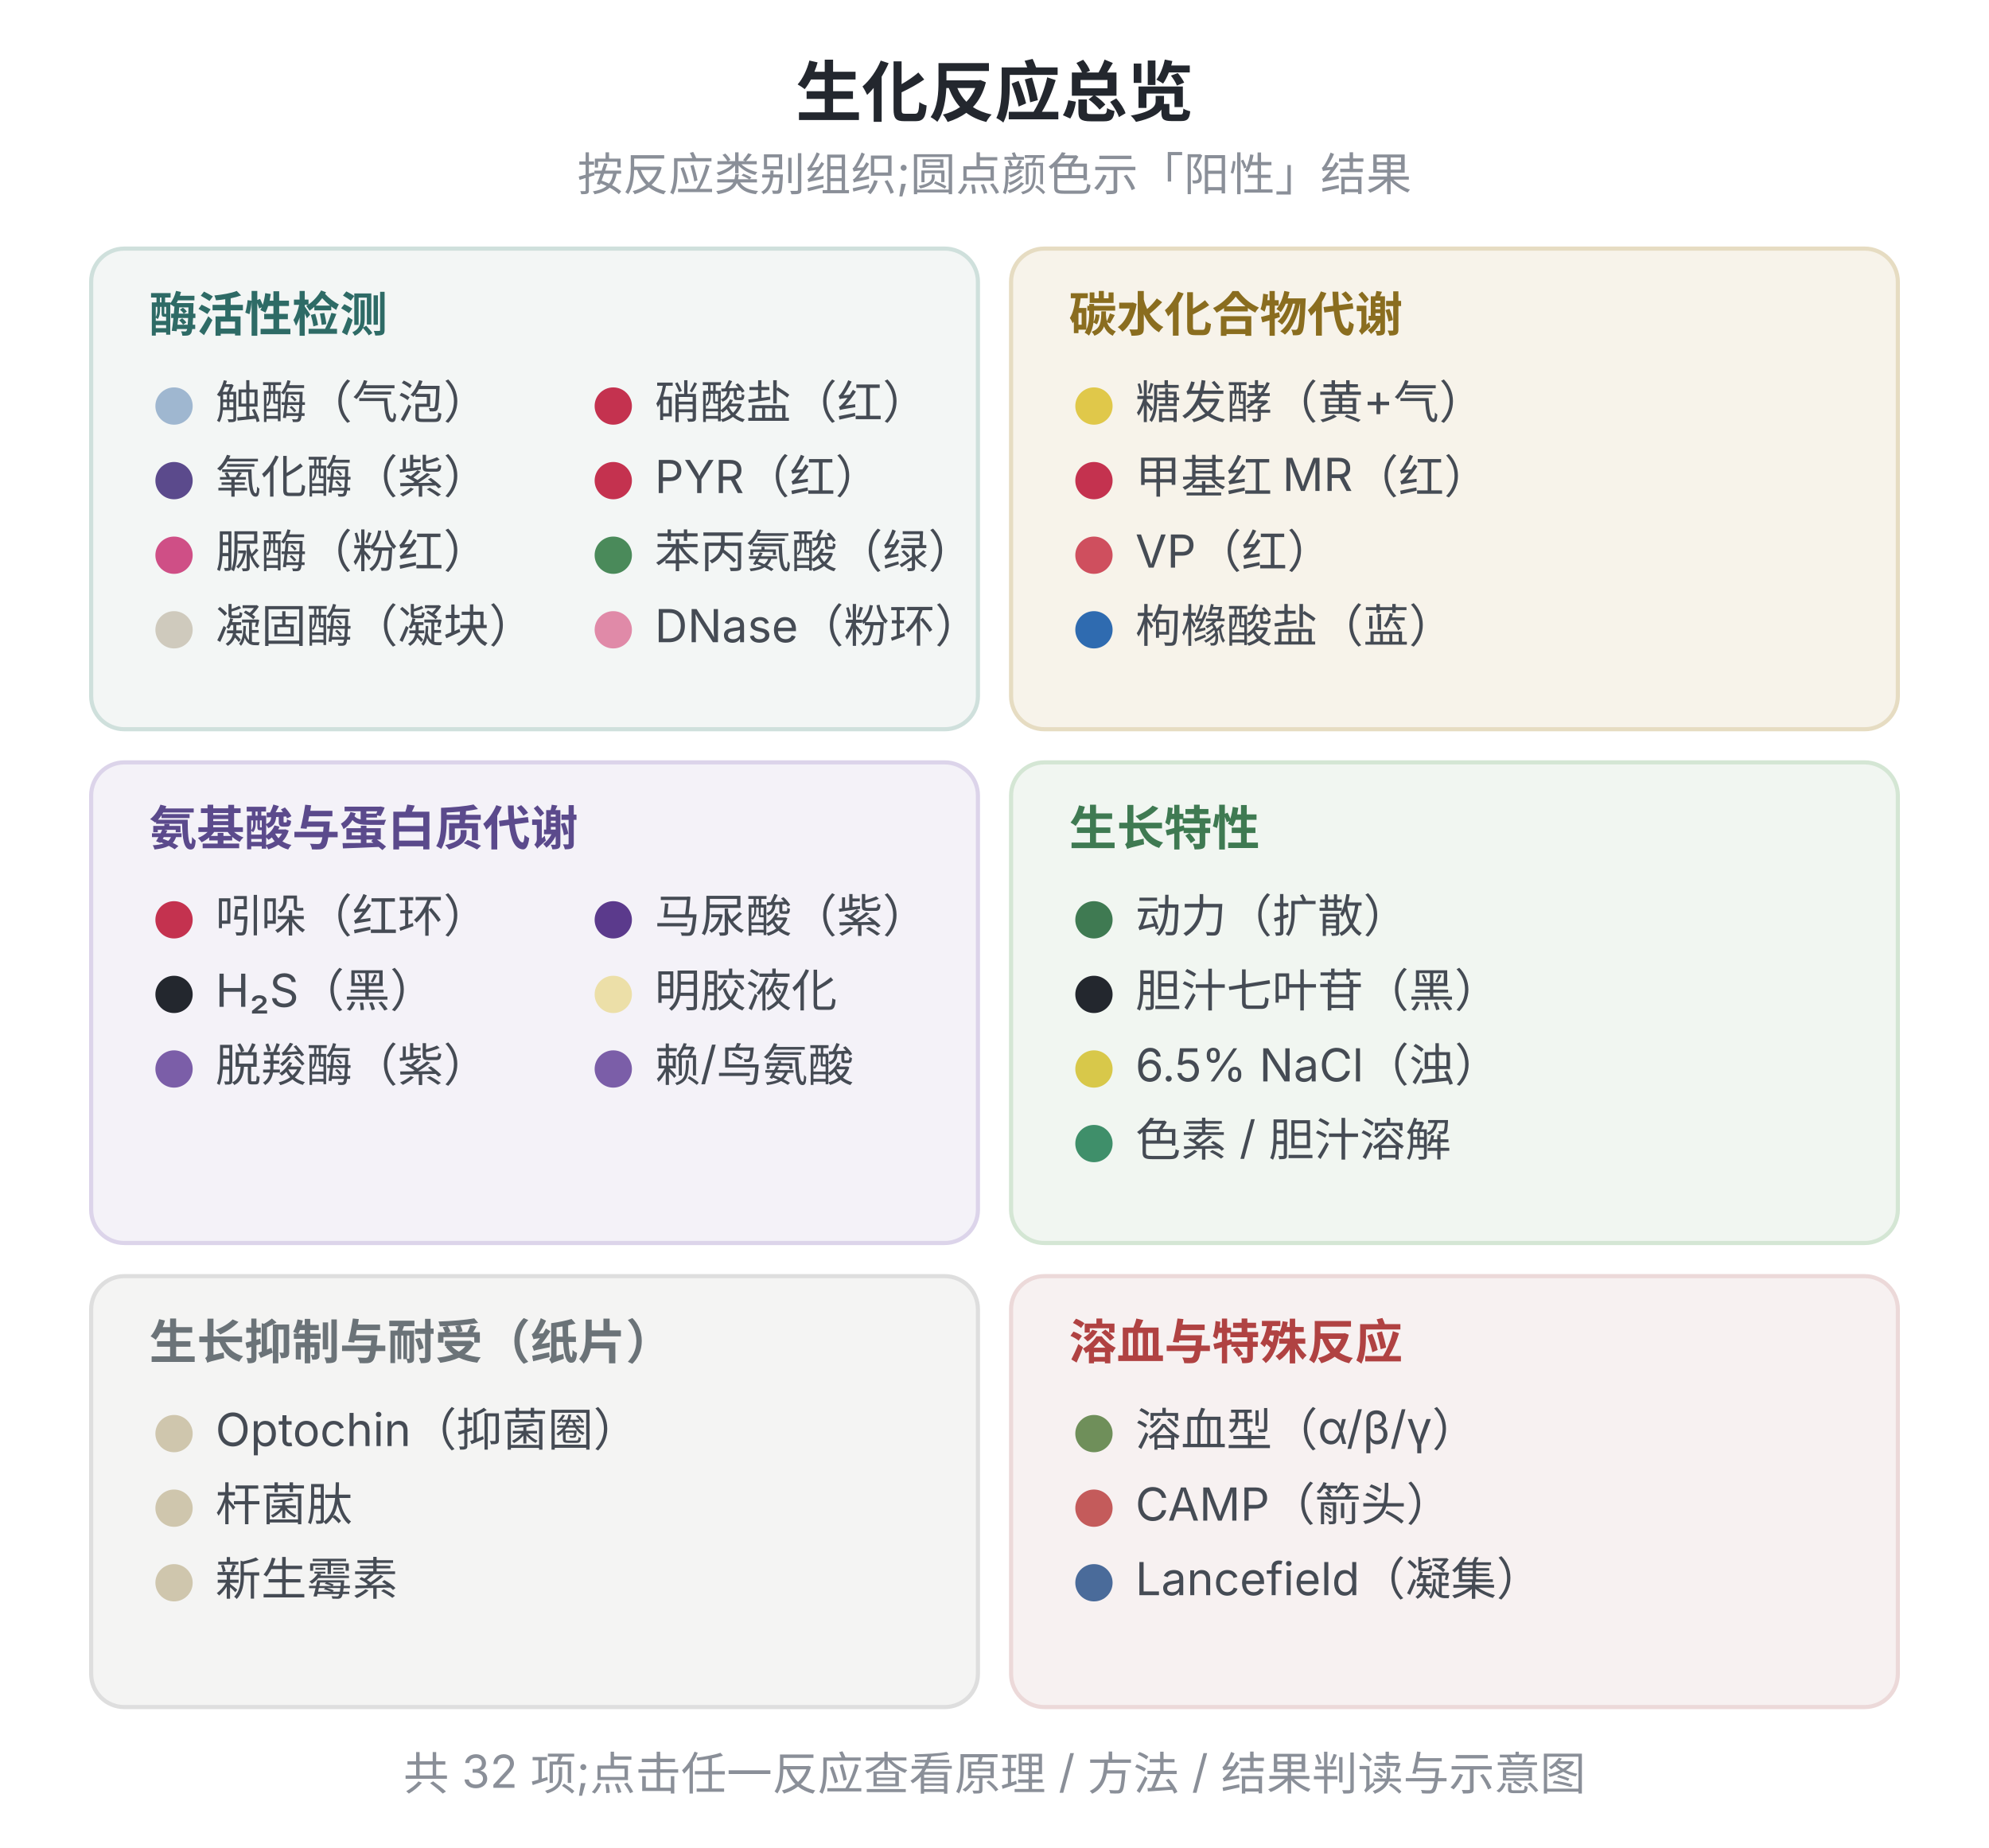
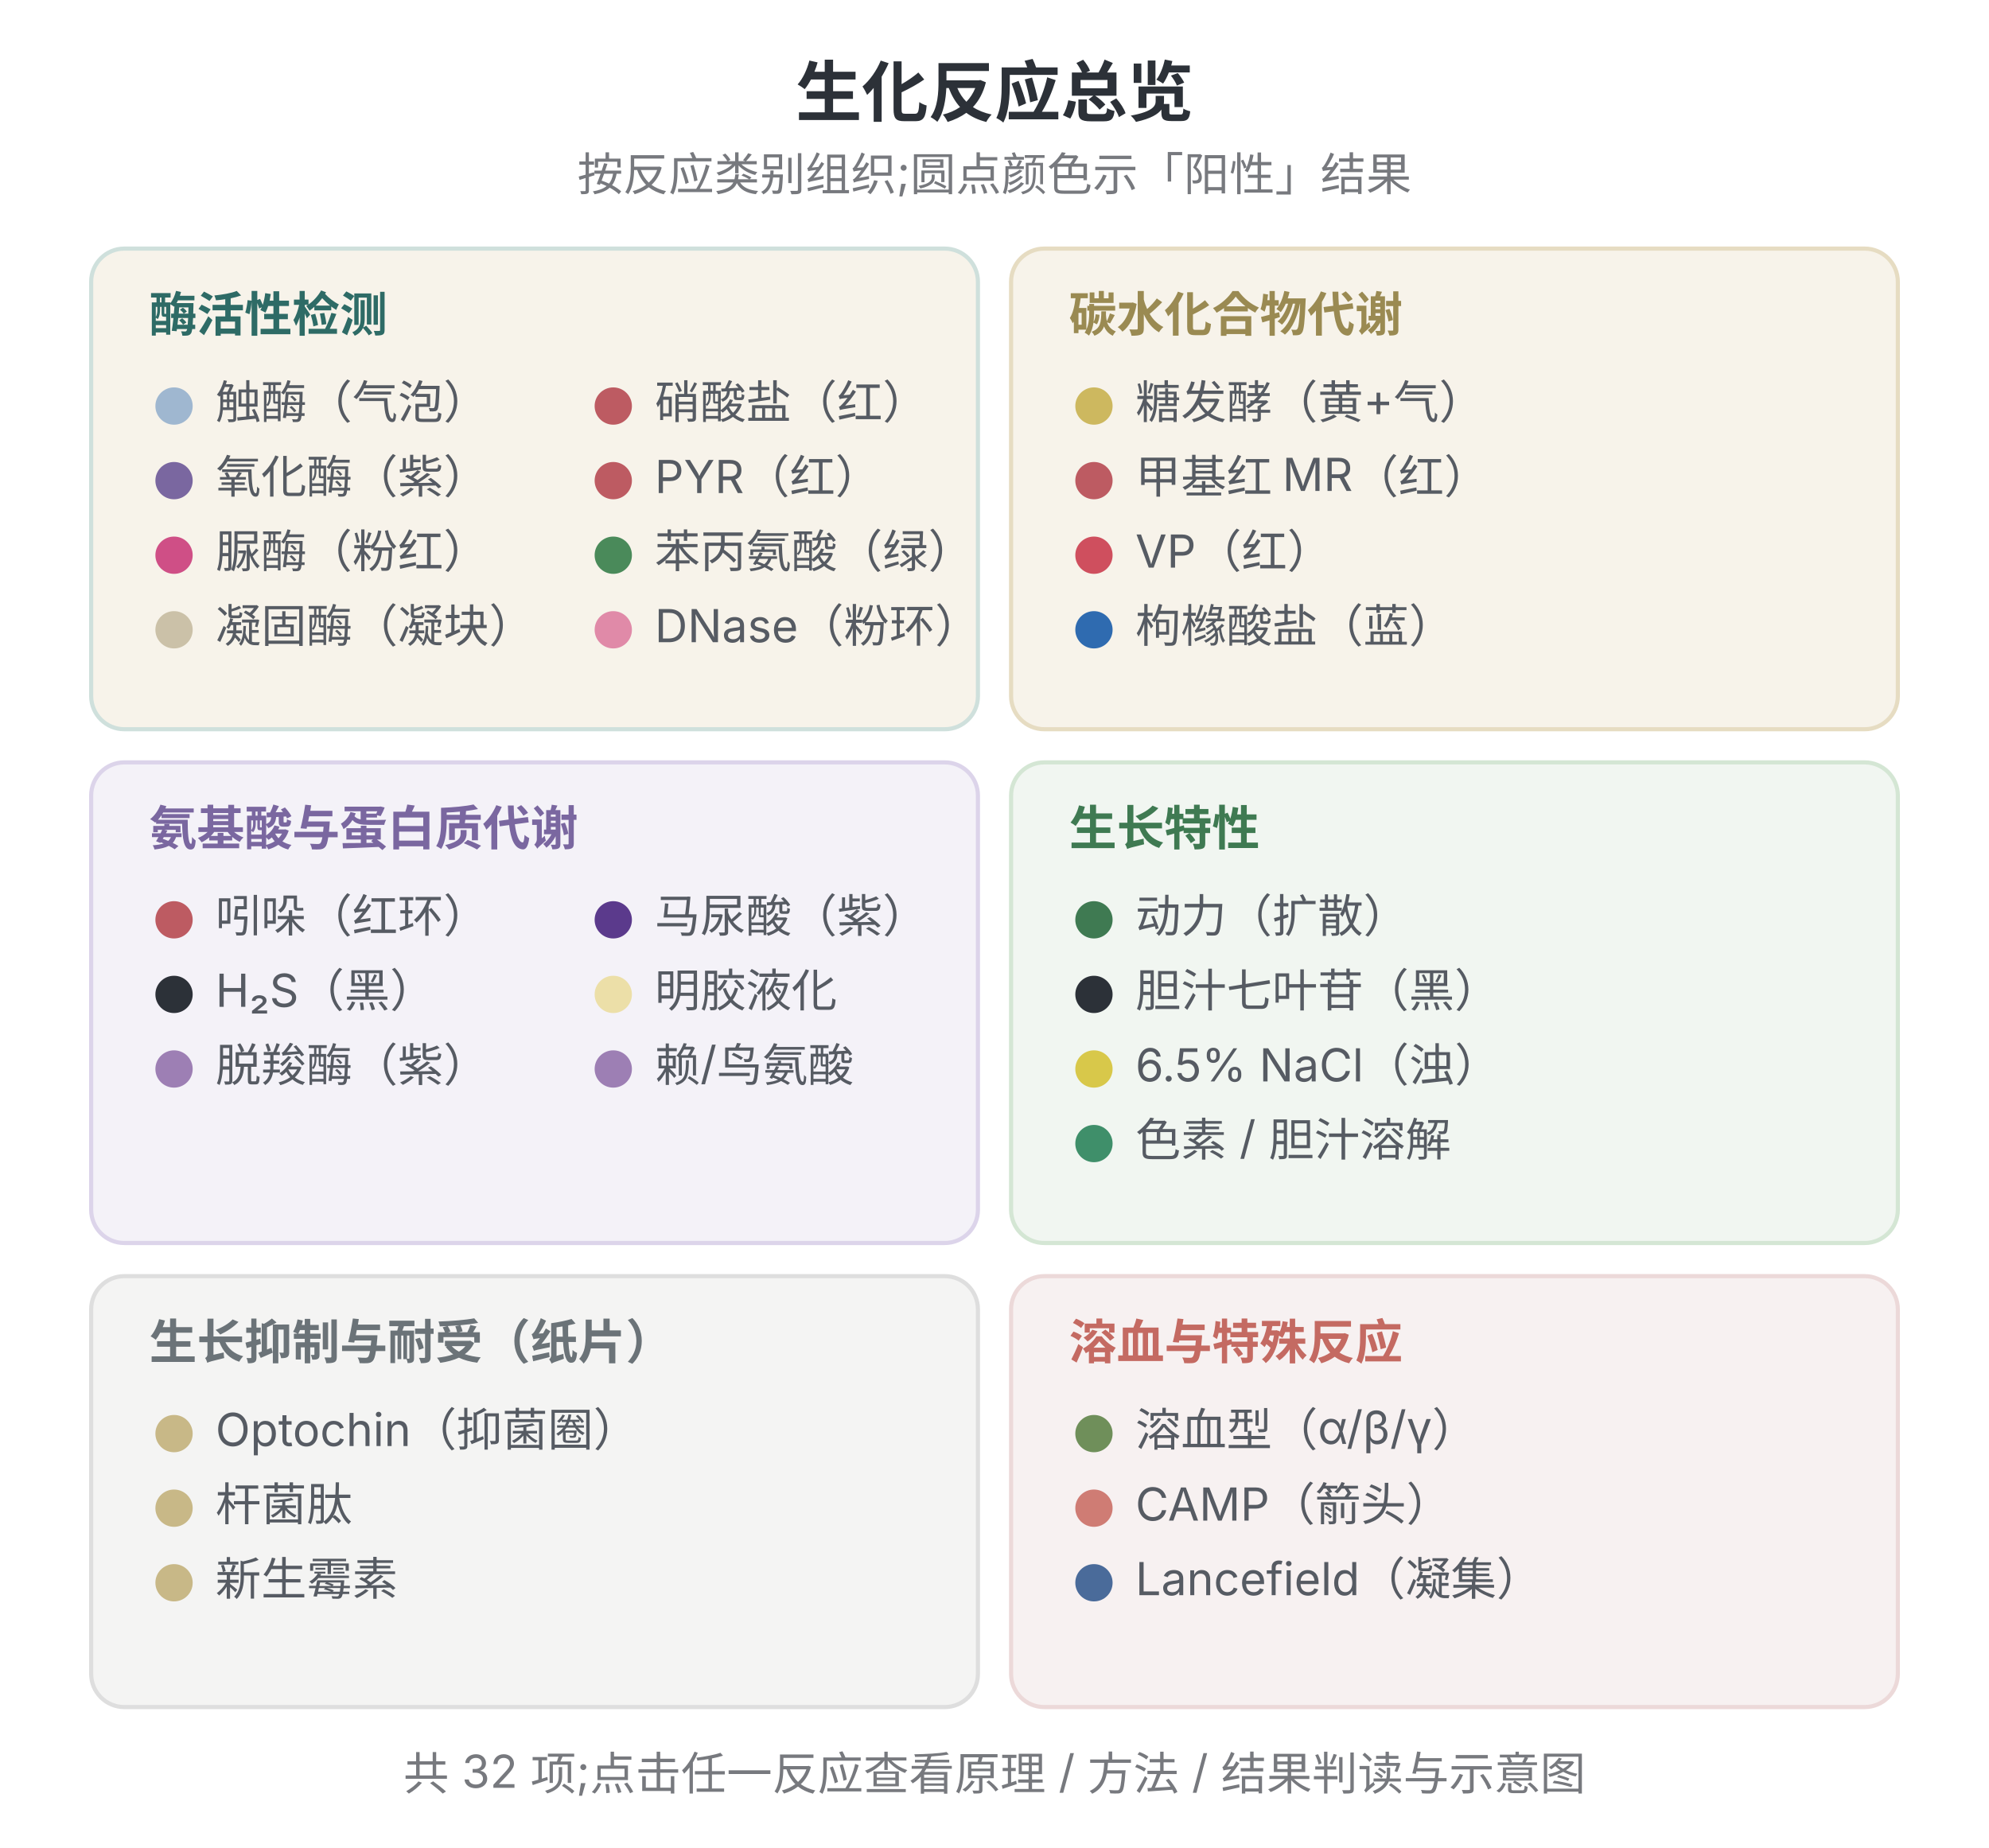
<svg xmlns="http://www.w3.org/2000/svg" role="img" viewBox="0 0 480 446" font-family="-apple-system,'PingFang SC','Microsoft YaHei',sans-serif">
  <rect width="480" height="446" fill="#ffffff" />
-   <text x="240" y="28" text-anchor="middle" font-size="16" font-weight="700" fill="#23272e">生化反应总览</text>
-   <text x="240" y="46" text-anchor="middle" font-size="11" fill="#8a8f98">按反应类别组织;圆点颜色示「阳性」结果</text>
+   <text x="240" y="28" text-anchor="middle" font-size="16" font-weight="700" fill="#2c3138">生化反应总览</text>
+   <text x="240" y="46" text-anchor="middle" font-size="11" fill="#77797e">按反应类别组织;圆点颜色示「阳性」结果</text>
  <g>
-     <rect x="22" y="60" width="214" height="116" rx="8" fill="#f3f6f5" stroke="#cfe0dc" />
+     <rect x="22" y="60" width="214" height="116" rx="8" fill="#f7f3ea" stroke="#cfe0dc" />
    <text x="36" y="80" font-size="11.5" font-weight="700" fill="#2e6b66">酶活性检测</text>
-     <g font-size="11" fill="#454b54">
+     <g font-size="11" fill="#565b63">
      <circle cx="42" cy="98" r="4.5" fill="#9fb7d0" />
      <text x="52" y="101">触酶（气泡）</text>
-       <circle cx="42" cy="116" r="4.5" fill="#5b4a8c" />
+       <circle cx="42" cy="116" r="4.5" fill="#7a67a0" />
      <text x="52" y="119">氧化酶（紫）</text>
      <circle cx="42" cy="134" r="4.5" fill="#cf4f86" />
      <text x="52" y="137">脲酶（粉红）</text>
-       <circle cx="148" cy="98" r="4.5" fill="#c4324f" />
+       <circle cx="148" cy="98" r="4.5" fill="#bd5b62" />
      <text x="158" y="101">硝酸盐（红）</text>
-       <circle cx="148" cy="116" r="4.5" fill="#c4324f" />
+       <circle cx="148" cy="116" r="4.5" fill="#bd5b62" />
      <text x="158" y="119">PYR（红）</text>
      <circle cx="148" cy="134" r="4.5" fill="#4a8a5a" />
      <text x="158" y="137">苯丙氨酸（绿）</text>
-       <circle cx="42" cy="152" r="4.5" fill="#cfcabd" />
+       <circle cx="42" cy="152" r="4.5" fill="#cbc1a8" />
      <text x="52" y="155">凝固酶（凝块）</text>
      <circle cx="148" cy="152" r="4.5" fill="#e08aa8" />
      <text x="158" y="155">DNase（粉环）</text>
    </g>
  </g>
  <g>
    <rect x="244" y="60" width="214" height="116" rx="8" fill="#f7f3ea" stroke="#e6dcc2" />
-     <text x="258" y="80" font-size="11.5" font-weight="700" fill="#8a6d1f">碳水化合物代谢</text>
-     <g font-size="11" fill="#454b54">
-       <circle cx="264" cy="98" r="4.5" fill="#e0c84a" />
+     <text x="258" y="80" font-size="11.5" font-weight="700" fill="#9a8a52">碳水化合物代谢</text>
+     <g font-size="11" fill="#565b63">
+       <circle cx="264" cy="98" r="4.5" fill="#cdb85f" />
      <text x="274" y="101">糖发酵（黄+气）</text>
-       <circle cx="264" cy="116" r="4.5" fill="#c4324f" />
+       <circle cx="264" cy="116" r="4.5" fill="#bd5b62" />
      <text x="274" y="119">甲基红 MR（红）</text>
      <circle cx="264" cy="134" r="4.5" fill="#cf4f5e" />
      <text x="274" y="137">VP（红）</text>
      <circle cx="264" cy="152" r="4.5" fill="#2f6bb0" />
      <text x="274" y="155">枸橼酸盐（蓝）</text>
    </g>
  </g>
  <g>
    <rect x="22" y="184" width="214" height="116" rx="8" fill="#f4f2f8" stroke="#dcd4ea" />
-     <text x="36" y="204" font-size="11.5" font-weight="700" fill="#5b4a8c">氨基酸与蛋白质代谢</text>
-     <g font-size="11" fill="#454b54">
-       <circle cx="42" cy="222" r="4.5" fill="#c4324f" />
+     <text x="36" y="204" font-size="11.5" font-weight="700" fill="#7a67a0">氨基酸与蛋白质代谢</text>
+     <g font-size="11" fill="#565b63">
+       <circle cx="42" cy="222" r="4.5" fill="#bd5b62" />
      <text x="52" y="225">吲哚（红环）</text>
-       <circle cx="42" cy="240" r="4.5" fill="#23272e" />
+       <circle cx="42" cy="240" r="4.5" fill="#2c3138" />
      <text x="52" y="243">H₂S（黑）</text>
-       <circle cx="42" cy="258" r="4.5" fill="#7b5ea8" />
+       <circle cx="42" cy="258" r="4.5" fill="#9d7fb4" />
      <text x="52" y="261">脱羧酶（紫）</text>
      <circle cx="148" cy="222" r="4.5" fill="#5b3a8c" />
      <text x="158" y="225">马尿酸（紫）</text>
      <circle cx="148" cy="240" r="4.5" fill="#ecdfa8" />
      <text x="158" y="243">明胶液化</text>
-       <circle cx="148" cy="258" r="4.5" fill="#7b5ea8" />
+       <circle cx="148" cy="258" r="4.5" fill="#9d7fb4" />
      <text x="158" y="261">赖/鸟氨酸</text>
    </g>
  </g>
  <g>
    <rect x="244" y="184" width="214" height="116" rx="8" fill="#f1f6f1" stroke="#d4e6d4" />
    <text x="258" y="204" font-size="11.5" font-weight="700" fill="#3f7a52">生长特性</text>
-     <g font-size="11" fill="#454b54">
+     <g font-size="11" fill="#565b63">
      <circle cx="264" cy="222" r="4.5" fill="#3f7a52" />
      <text x="274" y="225">动力（扩散）</text>
-       <circle cx="264" cy="240" r="4.5" fill="#23272e" />
+       <circle cx="264" cy="240" r="4.5" fill="#2c3138" />
      <text x="274" y="243">胆汁七叶苷（黑）</text>
      <circle cx="264" cy="258" r="4.5" fill="#d8c84a" />
      <text x="274" y="261">6.5% NaCl（浊）</text>
      <circle cx="264" cy="276" r="4.5" fill="#3f8f6a" />
      <text x="274" y="279">色素 / 胆汁溶解</text>
    </g>
  </g>
  <g>
    <rect x="22" y="308" width="214" height="104" rx="8" fill="#f4f4f3" stroke="#dedede" />
    <text x="36" y="328" font-size="11.5" font-weight="700" fill="#6b7378">生长抑制与耐受（纸片）</text>
-     <g font-size="11" fill="#454b54">
-       <circle cx="42" cy="346" r="4.5" fill="#cfc6ad" />
+     <g font-size="11" fill="#565b63">
+       <circle cx="42" cy="346" r="4.5" fill="#c8b887" />
      <text x="52" y="349">Optochin（抑菌圈）</text>
-       <circle cx="42" cy="364" r="4.5" fill="#cfc6ad" />
+       <circle cx="42" cy="364" r="4.5" fill="#c8b887" />
      <text x="52" y="367">杆菌肽</text>
-       <circle cx="42" cy="382" r="4.5" fill="#cfc6ad" />
+       <circle cx="42" cy="382" r="4.5" fill="#c8b887" />
      <text x="52" y="385">新生霉素</text>
    </g>
  </g>
  <g>
    <rect x="244" y="308" width="214" height="104" rx="8" fill="#f7f1f1" stroke="#ecd9d9" />
-     <text x="258" y="328" font-size="11.5" font-weight="700" fill="#b04242">溶血与特殊反应</text>
-     <g font-size="11" fill="#454b54">
+     <text x="258" y="328" font-size="11.5" font-weight="700" fill="#c46a62">溶血与特殊反应</text>
+     <g font-size="11" fill="#565b63">
      <circle cx="264" cy="346" r="4.5" fill="#6f8f5a" />
      <text x="274" y="349">溶血型（α/β/γ）</text>
-       <circle cx="264" cy="364" r="4.5" fill="#c45b5b" />
+       <circle cx="264" cy="364" r="4.5" fill="#cf7c74" />
      <text x="274" y="367">CAMP（箭头）</text>
      <circle cx="264" cy="382" r="4.5" fill="#4a6b9a" />
      <text x="274" y="385">Lancefield（凝集）</text>
    </g>
  </g>
-   <text x="240" y="432" text-anchor="middle" font-size="11" fill="#8a8f98">共 32 项;点击任一反应查看原理 / 方法 / 结果判读与示意图</text>
+   <text x="240" y="432" text-anchor="middle" font-size="11" fill="#77797e">共 32 项;点击任一反应查看原理 / 方法 / 结果判读与示意图</text>
</svg>
